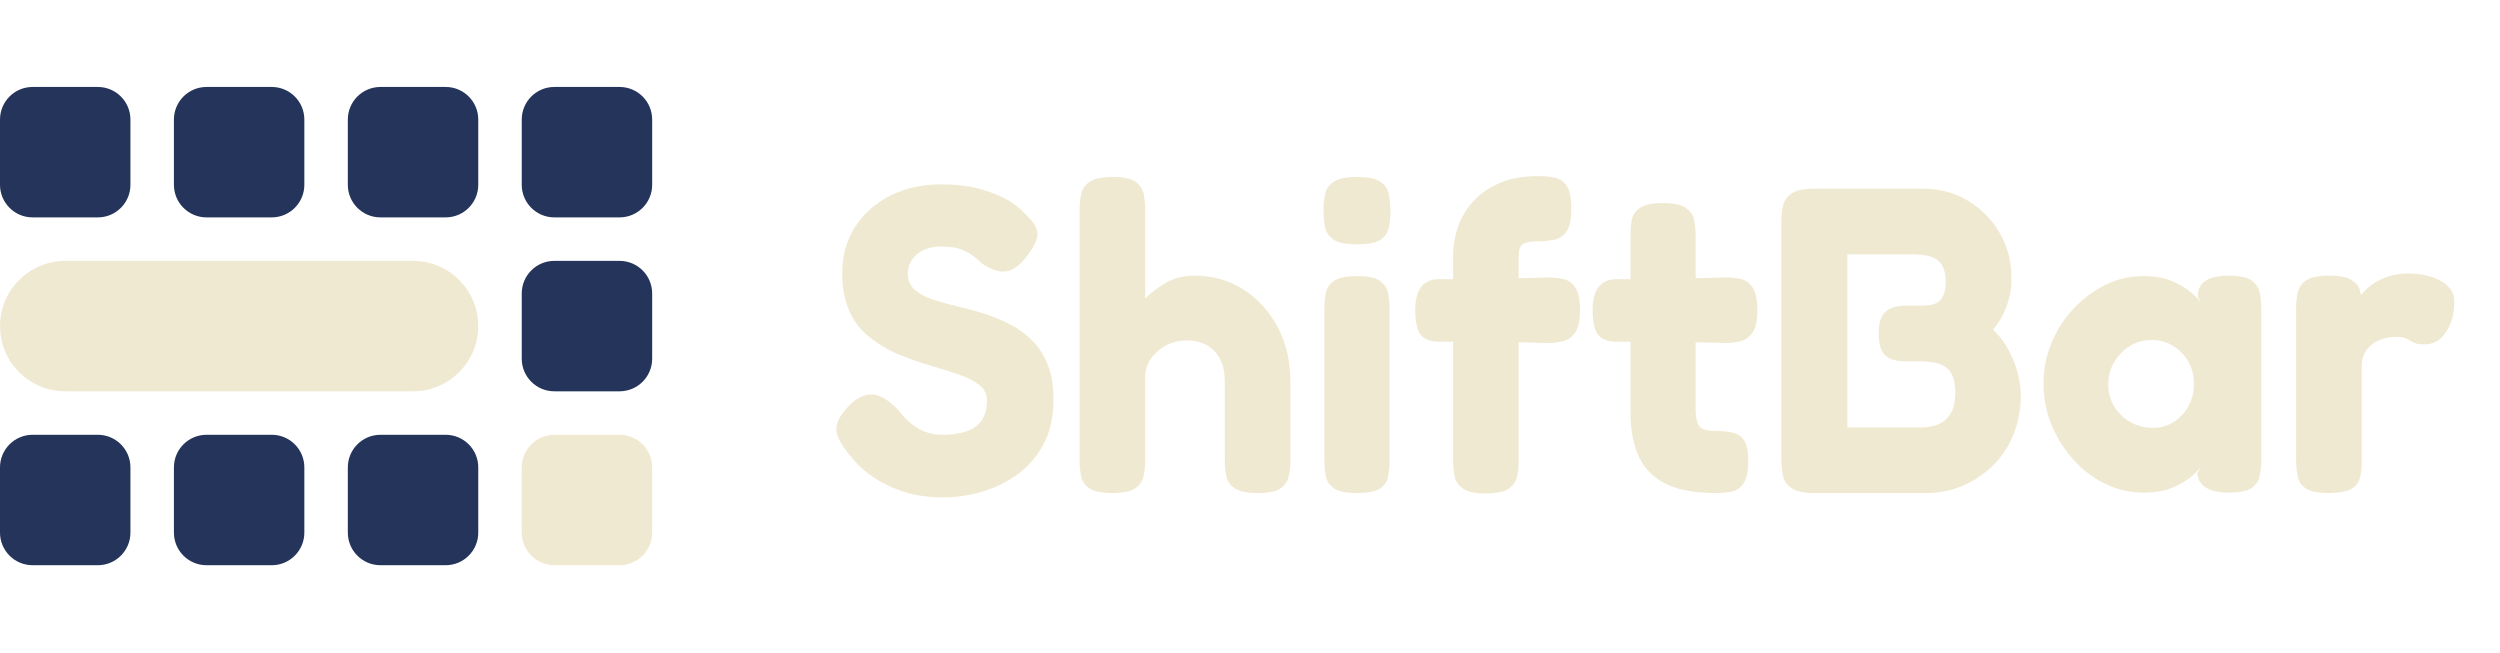
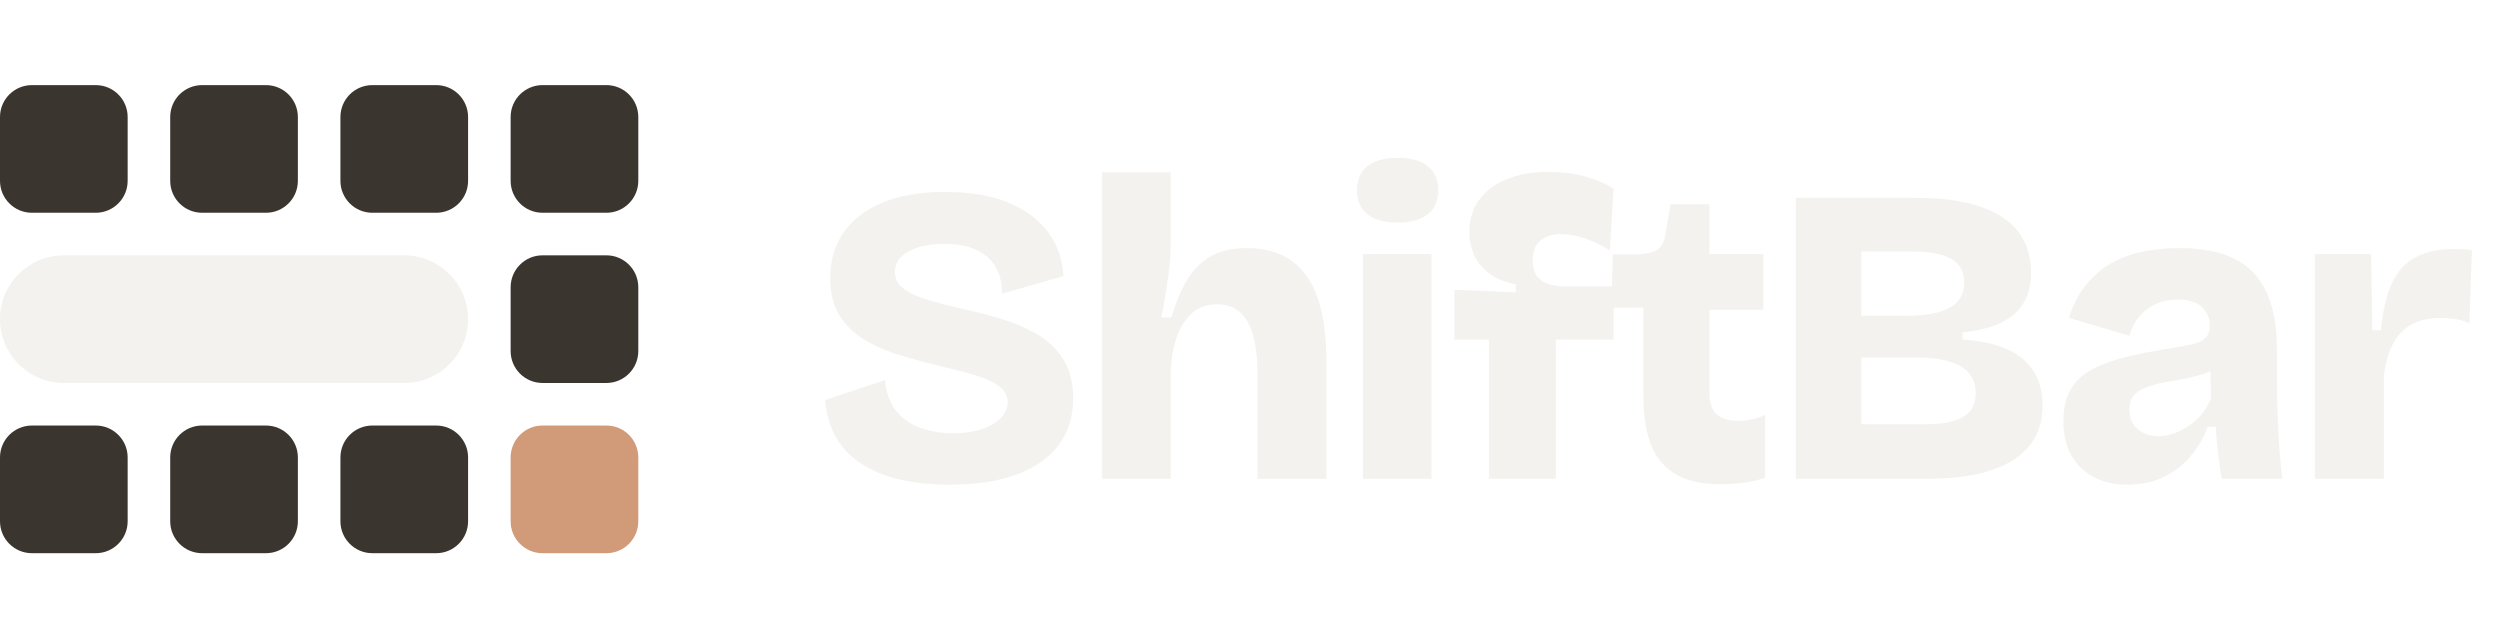
- <svg xmlns="http://www.w3.org/2000/svg" width="230" height="60" viewBox="0 0 230 60">
-   <rect x="0" y="8" width="12" height="12" rx="3" fill="#24345a">
- </rect>
-   <rect x="16" y="8" width="12" height="12" rx="3" fill="#24345a">
- </rect>
-   <rect x="32" y="8" width="12" height="12" rx="3" fill="#24345a">
- </rect>
-   <rect x="48" y="8" width="12" height="12" rx="3" fill="#24345a">
- </rect>
-   <rect x="0" y="24" width="44" height="12" rx="6" fill="#f0e9d2">
- </rect>
-   <rect x="48" y="24" width="12" height="12" rx="3" fill="#24345a">
- </rect>
-   <rect x="0" y="40" width="12" height="12" rx="3" fill="#24345a">
- </rect>
-   <rect x="16" y="40" width="12" height="12" rx="3" fill="#24345a">
- </rect>
-   <rect x="32" y="40" width="12" height="12" rx="3" fill="#24345a">
- </rect>
-   <rect x="48" y="40" width="12" height="12" rx="3" fill="#f0e9d2">
- </rect>
-   <path d="M86.84 45.76Q84.72 45.76 83.14 45.24Q81.56 44.72 80.46 43.98Q79.36 43.24 78.72 42.52Q78.08 41.8 77.84 41.44Q77.16 40.56 77 39.9Q76.84 39.24 77.18 38.56Q77.52 37.88 78.36 37.08Q79.2 36.36 79.94 36.3Q80.68 36.24 81.4 36.68Q82.12 37.12 82.8 37.92Q83.76 39.08 84.7 39.54Q85.64 40 86.68 40Q88 40 88.92 39.68Q89.84 39.36 90.32 38.66Q90.8 37.96 90.8 36.88Q90.8 36 90.14 35.46Q89.48 34.92 88.38 34.52Q87.28 34.12 85.94 33.74Q84.6 33.36 83.28 32.84Q82.36 32.52 81.52 32.04Q80.68 31.56 79.92 30.96Q79.16 30.36 78.62 29.52Q78.08 28.68 77.78 27.6Q77.48 26.52 77.48 25.12Q77.48 22.76 78.64 20.92Q79.8 19.08 81.86 18.02Q83.92 16.96 86.6 16.96Q88.4 16.96 89.74 17.28Q91.08 17.6 92 18.04Q92.92 18.48 93.46 18.9Q94 19.32 94.2 19.56Q95.32 20.6 95.44 21.34Q95.56 22.08 94.6 23.4Q93.6 24.8 92.62 24.96Q91.64 25.12 90.4 24.28Q89.92 23.84 89.44 23.48Q88.96 23.12 88.3 22.9Q87.64 22.68 86.56 22.68Q85.92 22.68 85.36 22.86Q84.8 23.04 84.4 23.36Q84 23.68 83.76 24.14Q83.52 24.6 83.52 25.16Q83.52 26.08 84.14 26.64Q84.76 27.2 85.78 27.54Q86.8 27.88 88.06 28.18Q89.32 28.48 90.64 28.88Q91.84 29.28 92.96 29.86Q94.08 30.44 94.96 31.32Q95.84 32.2 96.38 33.52Q96.92 34.84 96.92 36.76Q96.92 39.16 96 40.88Q95.08 42.6 93.56 43.68Q92.04 44.76 90.28 45.26Q88.52 45.76 86.84 45.76ZM102.32 45.36Q100.88 45.36 100.24 44.94Q99.6 44.52 99.46 43.82Q99.32 43.12 99.32 42.32V19.28Q99.32 18.48 99.48 17.8Q99.64 17.12 100.28 16.7Q100.92 16.28 102.36 16.28Q103.84 16.28 104.46 16.72Q105.08 17.16 105.22 17.84Q105.36 18.52 105.36 19.32V27.48Q106.08 26.72 107.22 26.04Q108.36 25.36 109.92 25.36Q112.4 25.36 114.38 26.62Q116.36 27.88 117.54 30.08Q118.72 32.28 118.72 35.12V42.36Q118.72 43.16 118.56 43.84Q118.4 44.52 117.8 44.94Q117.2 45.36 115.68 45.36Q114.28 45.36 113.62 44.94Q112.96 44.52 112.82 43.82Q112.68 43.12 112.68 42.32V35.08Q112.68 33.92 112.28 33.1Q111.88 32.28 111.1 31.8Q110.32 31.32 109.2 31.32Q107.72 31.32 106.62 32.22Q105.52 33.12 105.36 34.4V42.36Q105.36 43.16 105.2 43.84Q105.04 44.52 104.42 44.94Q103.8 45.36 102.32 45.36ZM124.84 45.36Q123.36 45.36 122.74 44.94Q122.12 44.52 121.98 43.82Q121.84 43.12 121.84 42.36V28.4Q121.84 27.6 121.98 26.92Q122.12 26.24 122.76 25.82Q123.4 25.4 124.88 25.4Q126.32 25.4 126.94 25.84Q127.56 26.28 127.7 26.96Q127.84 27.64 127.84 28.48V42.4Q127.84 43.16 127.7 43.86Q127.56 44.56 126.94 44.96Q126.32 45.36 124.84 45.36ZM124.84 22.48Q123.32 22.48 122.68 22.04Q122.04 21.6 121.9 20.88Q121.76 20.16 121.76 19.36Q121.76 18.52 121.92 17.82Q122.08 17.12 122.72 16.7Q123.36 16.28 124.88 16.28Q126.36 16.28 127 16.72Q127.64 17.16 127.78 17.88Q127.92 18.6 127.92 19.4Q127.92 20.2 127.78 20.92Q127.64 21.64 127 22.06Q126.36 22.48 124.84 22.48ZM136.64 45.4Q135.24 45.4 134.6 44.96Q133.96 44.52 133.82 43.82Q133.68 43.12 133.68 42.32V31.44H132.28Q131.12 31.4 130.66 30.74Q130.2 30.08 130.2 28.52Q130.2 27.08 130.76 26.38Q131.32 25.68 132.44 25.68H133.68V23.6Q133.68 22.24 134.12 20.92Q134.56 19.6 135.52 18.54Q136.48 17.48 137.96 16.84Q139.44 16.2 141.56 16.2Q142.32 16.2 143.02 16.34Q143.72 16.48 144.14 17.1Q144.56 17.72 144.56 19.2Q144.56 20.68 144.12 21.3Q143.68 21.92 142.98 22.06Q142.28 22.2 141.52 22.2Q141 22.2 140.66 22.26Q140.32 22.32 140.12 22.44Q139.92 22.56 139.82 22.84Q139.72 23.12 139.72 23.52V25.6L142.36 25.52Q143.12 25.52 143.8 25.66Q144.48 25.8 144.92 26.44Q145.36 27.08 145.36 28.56Q145.36 29.92 144.94 30.56Q144.52 31.2 143.84 31.38Q143.16 31.56 142.36 31.56L139.72 31.48V42.44Q139.72 43.2 139.56 43.88Q139.4 44.56 138.76 44.98Q138.12 45.4 136.64 45.4ZM157.8 45.36Q155.76 45.36 154.3 44.92Q152.84 44.48 151.88 43.56Q150.92 42.64 150.46 41.22Q150 39.8 150 37.84V31.44H148.6Q147.44 31.4 146.98 30.74Q146.52 30.08 146.52 28.52Q146.52 27.08 147.08 26.38Q147.64 25.68 148.76 25.68H150V21.6Q150 20.8 150.14 20.16Q150.28 19.52 150.92 19.1Q151.56 18.68 153 18.68Q154.44 18.68 155.08 19.12Q155.72 19.56 155.86 20.24Q156 20.92 156 21.72V25.6L158.68 25.52Q159.44 25.52 160.12 25.66Q160.8 25.8 161.24 26.44Q161.68 27.08 161.68 28.56Q161.68 29.92 161.26 30.56Q160.84 31.2 160.16 31.38Q159.48 31.56 158.68 31.56L156 31.48V37.6Q156 38.24 156.1 38.66Q156.2 39.08 156.4 39.28Q156.6 39.48 156.96 39.56Q157.32 39.64 157.84 39.64Q158.72 39.64 159.4 39.8Q160.08 39.96 160.46 40.52Q160.84 41.08 160.84 42.4Q160.84 43.84 160.4 44.48Q159.96 45.12 159.26 45.24Q158.56 45.36 157.8 45.36ZM166.88 45.36Q165.44 45.36 164.8 44.9Q164.16 44.44 164.02 43.7Q163.88 42.96 163.88 42.16V20.48Q163.88 19.68 164.02 18.98Q164.16 18.28 164.8 17.82Q165.44 17.36 166.92 17.36H176.88Q179.24 17.36 181.08 18.48Q182.92 19.6 184 21.48Q185.08 23.36 185.04 25.56Q185.08 26.44 184.88 27.28Q184.68 28.12 184.3 28.9Q183.92 29.68 183.36 30.32Q184.2 31.12 184.76 32.14Q185.32 33.16 185.62 34.28Q185.92 35.4 185.92 36.56Q185.88 38.4 185.22 40.02Q184.56 41.64 183.36 42.82Q182.16 44 180.6 44.68Q179.04 45.36 177.28 45.36ZM169.96 39.32H176.88Q177.56 39.32 178.26 39.06Q178.96 38.8 179.42 38.1Q179.88 37.4 179.88 36.12Q179.88 35.28 179.68 34.72Q179.48 34.16 179.12 33.86Q178.76 33.56 178.32 33.44Q177.88 33.32 177.4 33.28Q176.92 33.24 176.48 33.24H175.32Q173.96 33.24 173.4 32.66Q172.84 32.08 172.84 30.64Q172.84 29.24 173.46 28.68Q174.08 28.12 175.44 28.12H176.6Q177 28.12 177.44 28.08Q177.88 28.04 178.22 27.84Q178.56 27.64 178.78 27.18Q179 26.72 179 25.92Q179 24.56 178.32 23.98Q177.64 23.4 175.92 23.4H169.96ZM205.04 45.32Q203.56 45.32 202.86 44.8Q202.16 44.28 202.16 43.52L202.56 42.84Q202.32 43.24 201.64 43.82Q200.96 44.4 199.88 44.86Q198.8 45.32 197.2 45.32Q195.36 45.32 193.7 44.52Q192.04 43.72 190.76 42.3Q189.48 40.88 188.74 39.08Q188 37.28 188 35.28Q188 33.32 188.74 31.54Q189.48 29.76 190.78 28.38Q192.08 27 193.72 26.2Q195.36 25.4 197.2 25.4Q198.68 25.4 199.72 25.82Q200.76 26.24 201.46 26.8Q202.16 27.36 202.52 27.88L202.2 27.32Q202.16 26.36 202.86 25.86Q203.56 25.36 205.08 25.36Q206.52 25.36 207.14 25.8Q207.76 26.24 207.9 26.96Q208.04 27.68 208.04 28.48V42.28Q208.04 43.04 207.9 43.76Q207.76 44.48 207.14 44.9Q206.52 45.32 205.04 45.32ZM198.08 39.36Q199.12 39.36 199.98 38.82Q200.84 38.28 201.34 37.36Q201.84 36.44 201.84 35.32Q201.84 34.16 201.32 33.26Q200.8 32.36 199.92 31.82Q199.04 31.28 198 31.28Q196.84 31.28 195.94 31.84Q195.04 32.4 194.5 33.32Q193.96 34.24 193.96 35.4Q193.96 36.48 194.5 37.38Q195.04 38.28 195.98 38.82Q196.92 39.36 198.08 39.36ZM214.24 45.36Q212.76 45.36 212.14 44.94Q211.52 44.52 211.38 43.8Q211.24 43.08 211.24 42.32V28.36Q211.24 27.56 211.4 26.88Q211.56 26.2 212.18 25.78Q212.8 25.36 214.28 25.36Q215.68 25.36 216.3 25.74Q216.92 26.12 217.08 26.6Q217.16 26.88 217.2 27.12Q217.56 26.72 218.12 26.24Q218.72 25.8 219.58 25.48Q220.44 25.16 221.56 25.16Q222 25.16 222.54 25.22Q223.08 25.28 223.66 25.46Q224.24 25.64 224.72 25.94Q225.2 26.24 225.5 26.68Q225.8 27.12 225.8 27.76Q225.8 29.4 225.04 30.54Q224.28 31.68 223.12 31.68Q222.44 31.68 222.16 31.56Q221.88 31.44 221.7 31.32Q221.52 31.2 221.28 31.1Q221.04 31 220.4 31Q219.8 31 219.26 31.16Q218.72 31.32 218.26 31.66Q217.8 32 217.54 32.5Q217.28 33 217.28 33.6V42.4Q217.28 43.16 217.14 43.86Q217 44.56 216.36 44.96Q215.72 45.36 214.24 45.36Z" fill="#f0e9d2" />
+ <svg xmlns="http://www.w3.org/2000/svg" width="235" height="60" viewBox="0 0 235 60">
+   <rect x="0" y="8" width="12" height="12" rx="3" fill="#3b3530" />
+   <rect x="16" y="8" width="12" height="12" rx="3" fill="#3b3530" />
+   <rect x="32" y="8" width="12" height="12" rx="3" fill="#3b3530" />
+   <rect x="48" y="8" width="12" height="12" rx="3" fill="#3b3530" />
+   <rect x="48" y="24" width="12" height="12" rx="3" fill="#3b3530" />
+   <rect x="0" y="40" width="12" height="12" rx="3" fill="#3b3530" />
+   <rect x="16" y="40" width="12" height="12" rx="3" fill="#3b3530" />
+   <rect x="32" y="40" width="12" height="12" rx="3" fill="#3b3530" />
+   <rect x="0" y="24" width="44" height="12" rx="6" fill="#f4f2ee" />
+   <rect x="48" y="40" width="12" height="12" rx="3" fill="#d19a78" />
+   <path d="M89.24 45.56Q86.68 45.56 84.6 45.08Q82.52 44.6 81 43.62Q79.48 42.64 78.6 41.12Q77.72 39.6 77.56 37.6L83.2 35.72Q83.32 37.4 84.16 38.52Q85 39.64 86.42 40.18Q87.84 40.72 89.6 40.72Q91.28 40.72 92.42 40.3Q93.56 39.88 94.14 39.22Q94.72 38.56 94.72 37.8Q94.72 36.92 93.96 36.34Q93.2 35.76 91.88 35.34Q90.56 34.92 88.8 34.52Q86.8 34.04 84.88 33.48Q82.96 32.92 81.4 32.02Q79.84 31.12 78.94 29.7Q78.04 28.28 78.04 26.12Q78.04 23.68 79.28 21.88Q80.52 20.08 82.92 19.06Q85.32 18.04 88.84 18.04Q92.32 18.04 94.76 19.04Q97.2 20.04 98.52 21.82Q99.84 23.6 99.96 25.96L94.2 27.6Q94.2 26.44 93.82 25.56Q93.44 24.68 92.76 24.1Q92.08 23.52 91.08 23.22Q90.08 22.92 88.8 22.92Q87.28 22.92 86.22 23.28Q85.16 23.64 84.64 24.22Q84.12 24.8 84.12 25.56Q84.12 26.52 84.94 27.14Q85.76 27.76 87.18 28.18Q88.6 28.6 90.32 29Q92.04 29.36 93.88 29.9Q95.72 30.44 97.32 31.32Q98.92 32.2 99.9 33.7Q100.88 35.2 100.88 37.48Q100.88 39.92 99.58 41.74Q98.28 43.56 95.68 44.56Q93.08 45.56 89.24 45.56ZM103.6 45V31.56V16.2H110.04V22.8Q110.04 23.6 109.98 24.46Q109.92 25.32 109.78 26.22Q109.64 27.12 109.5 28.04Q109.36 28.96 109.16 29.84H110.12Q110.68 27.88 111.52 26.42Q112.36 24.96 113.72 24.14Q115.08 23.32 117.2 23.32Q120.96 23.32 122.82 25.94Q124.68 28.56 124.68 34V45H118.2V35.08Q118.2 31.84 117.26 30.22Q116.32 28.6 114.4 28.6Q112.92 28.6 111.96 29.52Q111 30.44 110.52 31.98Q110.04 33.52 110.04 35.4V45ZM128.12 45V23.88H134.56V45ZM131.36 20.92Q129.52 20.92 128.54 20.14Q127.56 19.36 127.56 17.92Q127.56 16.4 128.54 15.62Q129.52 14.84 131.36 14.84Q133.24 14.84 134.22 15.62Q135.2 16.4 135.2 17.88Q135.2 19.36 134.22 20.14Q133.24 20.92 131.36 20.92ZM139.96 45V31.92H136.72V27.24L142.48 27.48V26.72Q140.96 26.44 139.98 25.7Q139 24.96 138.56 23.96Q138.12 22.96 138.12 21.8Q138.12 20.04 139.04 18.78Q139.96 17.52 141.64 16.84Q143.32 16.16 145.56 16.16Q147.52 16.16 149.12 16.62Q150.72 17.08 151.68 17.76L151.32 23.56Q150.32 22.88 149.06 22.44Q147.8 22 146.72 22Q145.6 22 144.84 22.58Q144.08 23.16 144.08 24.48Q144.08 25.52 144.54 26.04Q145 26.56 145.68 26.74Q146.36 26.92 147.04 26.92H151.68V31.92H146.24V45ZM161.72 45.52Q158 45.52 156.24 43.54Q154.48 41.56 154.48 37.2V28.92H151.48L151.6 23.92H153.76Q155.04 23.88 155.7 23.52Q156.36 23.16 156.52 22.16L157.04 19.2H160.68V23.88H165.76V29.12H160.68V36.92Q160.68 38.28 161.34 38.92Q162 39.56 163.36 39.56Q164.12 39.56 164.8 39.4Q165.48 39.24 165.92 38.96V44.92Q164.64 45.32 163.58 45.42Q162.52 45.52 161.72 45.52ZM168.8 45V18.6H180.2Q182.68 18.6 184.66 19.02Q186.64 19.44 188.04 20.3Q189.44 21.16 190.18 22.5Q190.92 23.84 190.92 25.68Q190.92 27.24 190.26 28.4Q189.6 29.56 188.2 30.28Q186.8 31 184.48 31.24V31.92Q188.32 32.16 190.16 33.76Q192 35.36 192 38.08Q192 40.4 190.76 41.92Q189.52 43.44 187.12 44.22Q184.72 45 181.2 45ZM174.96 39.88H180.96Q183.4 39.88 184.56 39.18Q185.72 38.48 185.72 36.96Q185.72 35.28 184.32 34.44Q182.92 33.6 180.04 33.6H174.96ZM174.96 29.68H179.16Q182 29.68 183.32 28.9Q184.64 28.12 184.64 26.56Q184.64 25.04 183.42 24.34Q182.2 23.64 179.72 23.64H174.96ZM199.96 45.56Q198.2 45.56 196.84 44.86Q195.48 44.16 194.72 42.82Q193.96 41.48 193.96 39.56Q193.96 37.76 194.66 36.58Q195.36 35.4 196.7 34.7Q198.04 34 199.92 33.54Q201.8 33.08 204.2 32.72Q205.36 32.52 206.14 32.34Q206.92 32.16 207.32 31.76Q207.72 31.36 207.72 30.6Q207.72 29.6 207 28.88Q206.28 28.16 204.68 28.16Q203.56 28.16 202.66 28.56Q201.76 28.96 201.12 29.72Q200.48 30.48 200.16 31.56L194.48 29.88Q195 28.2 195.94 26.96Q196.88 25.72 198.2 24.9Q199.52 24.08 201.22 23.7Q202.92 23.32 204.84 23.32Q208.04 23.32 210.06 24.34Q212.08 25.36 213.06 27.5Q214.04 29.64 214.04 33V36.24Q214.04 37.68 214.1 39.14Q214.16 40.6 214.26 42.06Q214.36 43.52 214.52 45H208.84Q208.68 44.08 208.52 42.78Q208.36 41.48 208.28 40.12H207.52Q206.96 41.64 205.9 42.9Q204.84 44.16 203.34 44.86Q201.84 45.56 199.96 45.56ZM202.88 41Q203.6 41 204.34 40.74Q205.08 40.48 205.76 40.02Q206.44 39.56 207 38.88Q207.56 38.2 207.84 37.4L207.76 34.24L208.64 34.44Q207.88 34.92 206.96 35.2Q206.04 35.48 205.1 35.64Q204.16 35.8 203.26 35.98Q202.36 36.16 201.66 36.44Q200.96 36.72 200.56 37.2Q200.16 37.68 200.16 38.52Q200.16 39.64 200.92 40.32Q201.68 41 202.88 41ZM217.6 45V35.2V23.88H222.88L223 31.04H223.8Q224.08 28.24 224.86 26.58Q225.64 24.92 227.1 24.16Q228.56 23.4 230.72 23.4Q231.04 23.4 231.44 23.42Q231.84 23.44 232.36 23.52L232.12 30.4Q231.48 30.08 230.74 29.98Q230 29.88 229.44 29.88Q227.88 29.88 226.74 30.48Q225.6 31.08 224.94 32.32Q224.28 33.56 224.08 35.44V45Z" fill="#f4f2ee" />
</svg>
